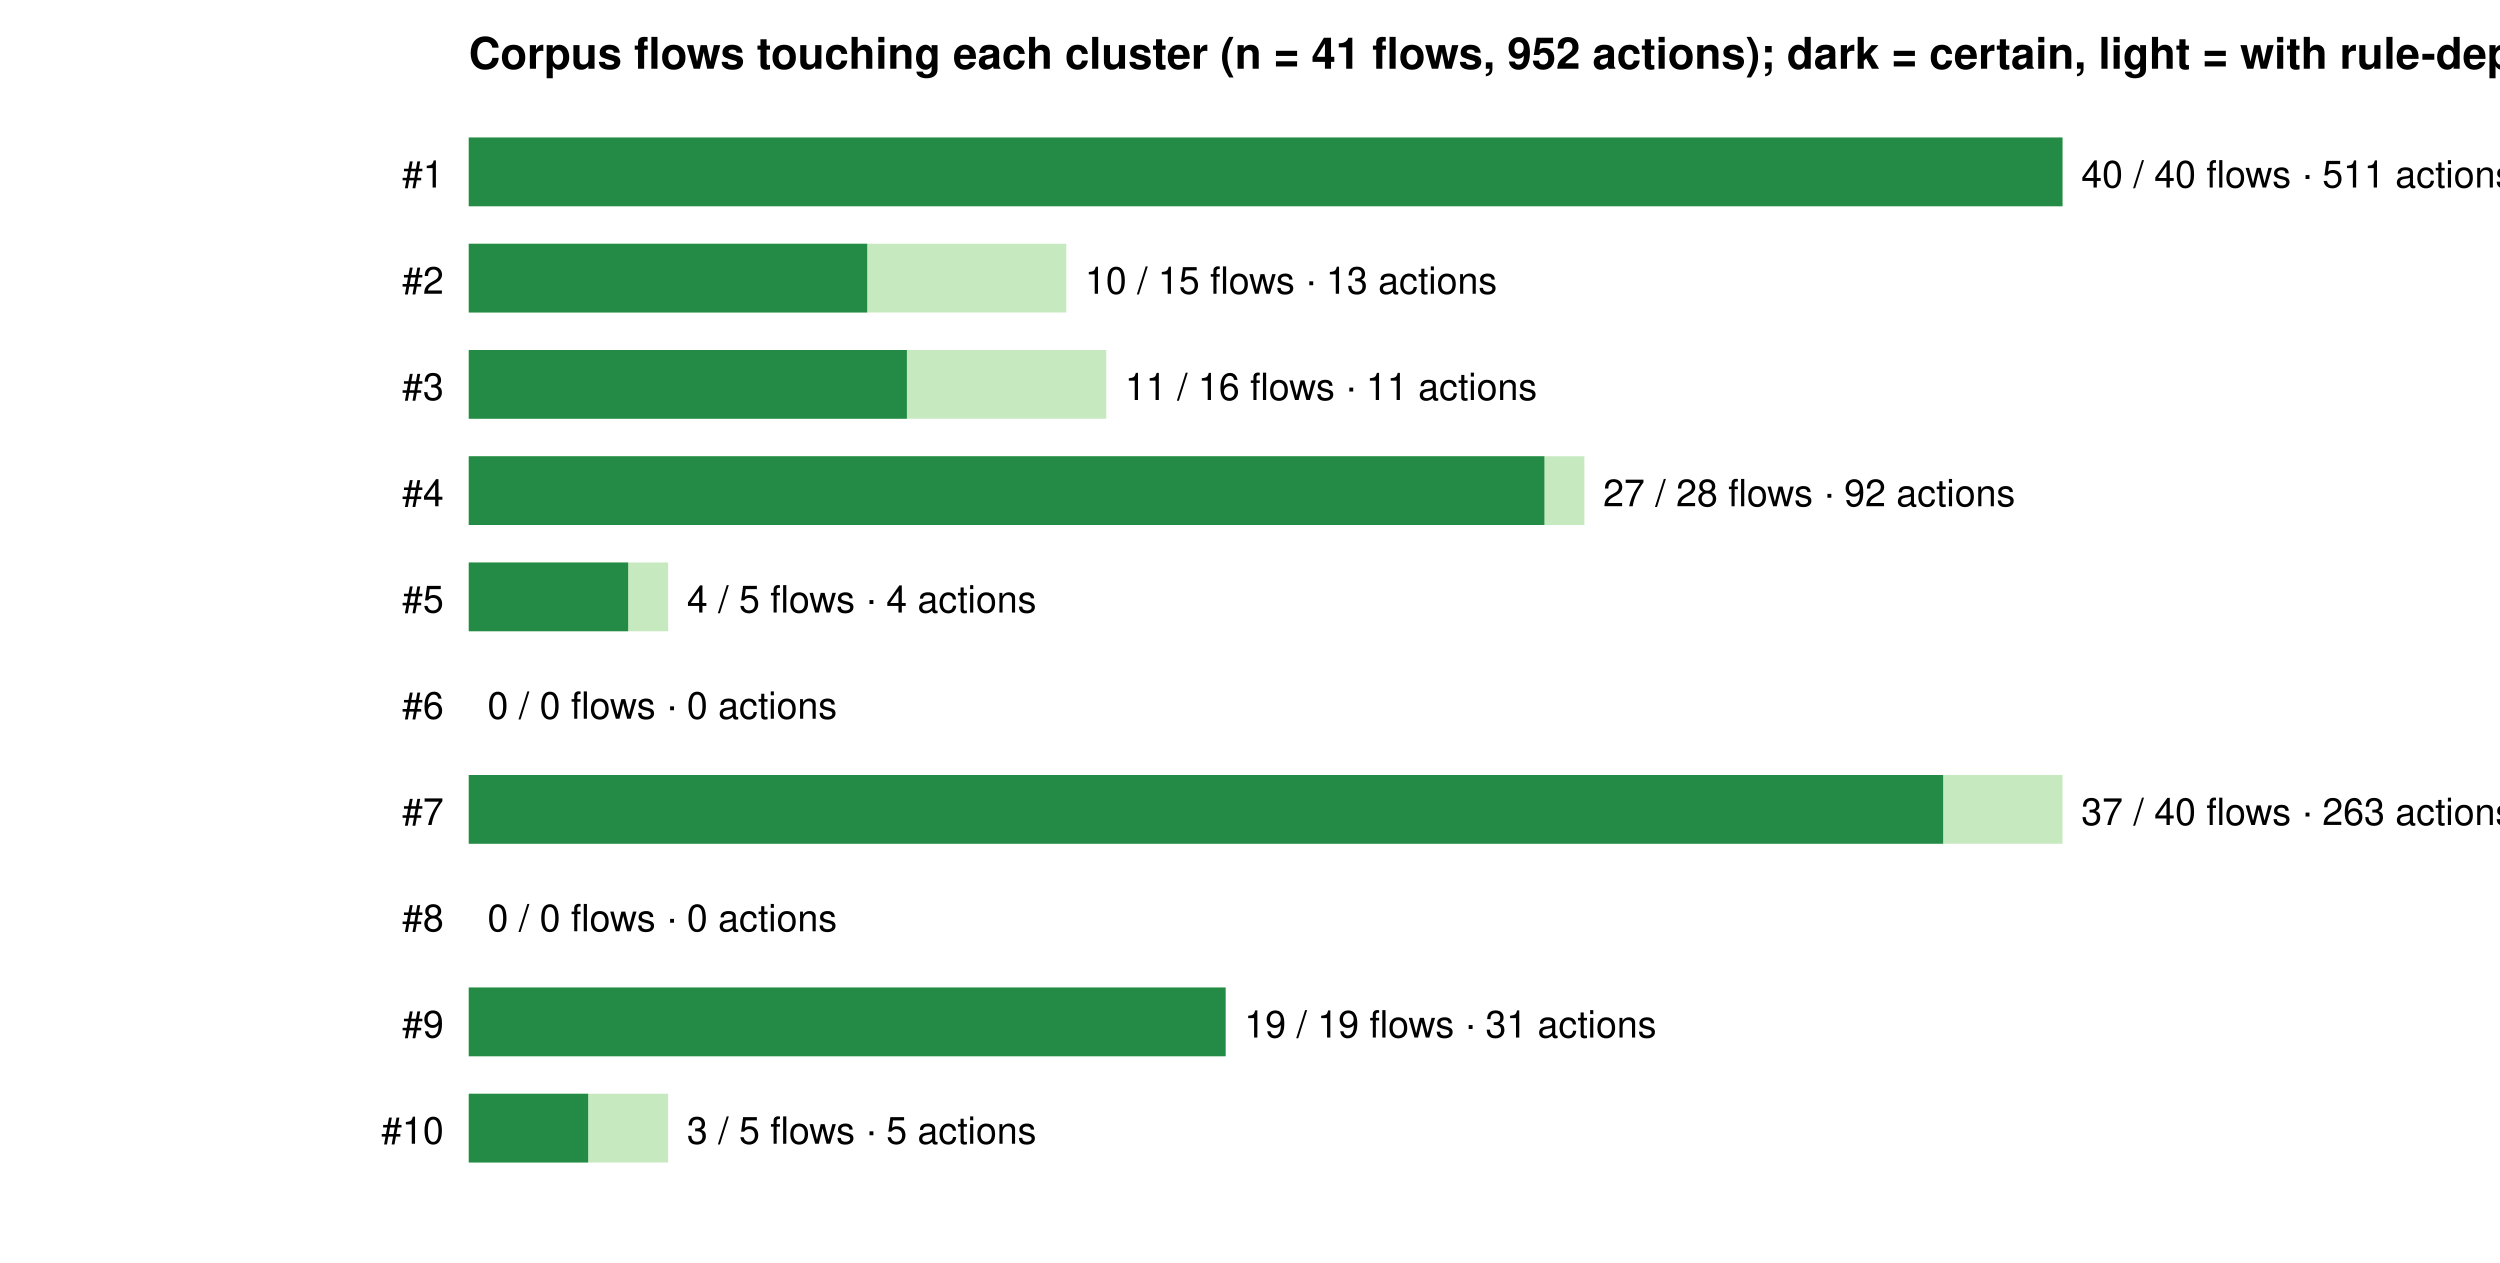
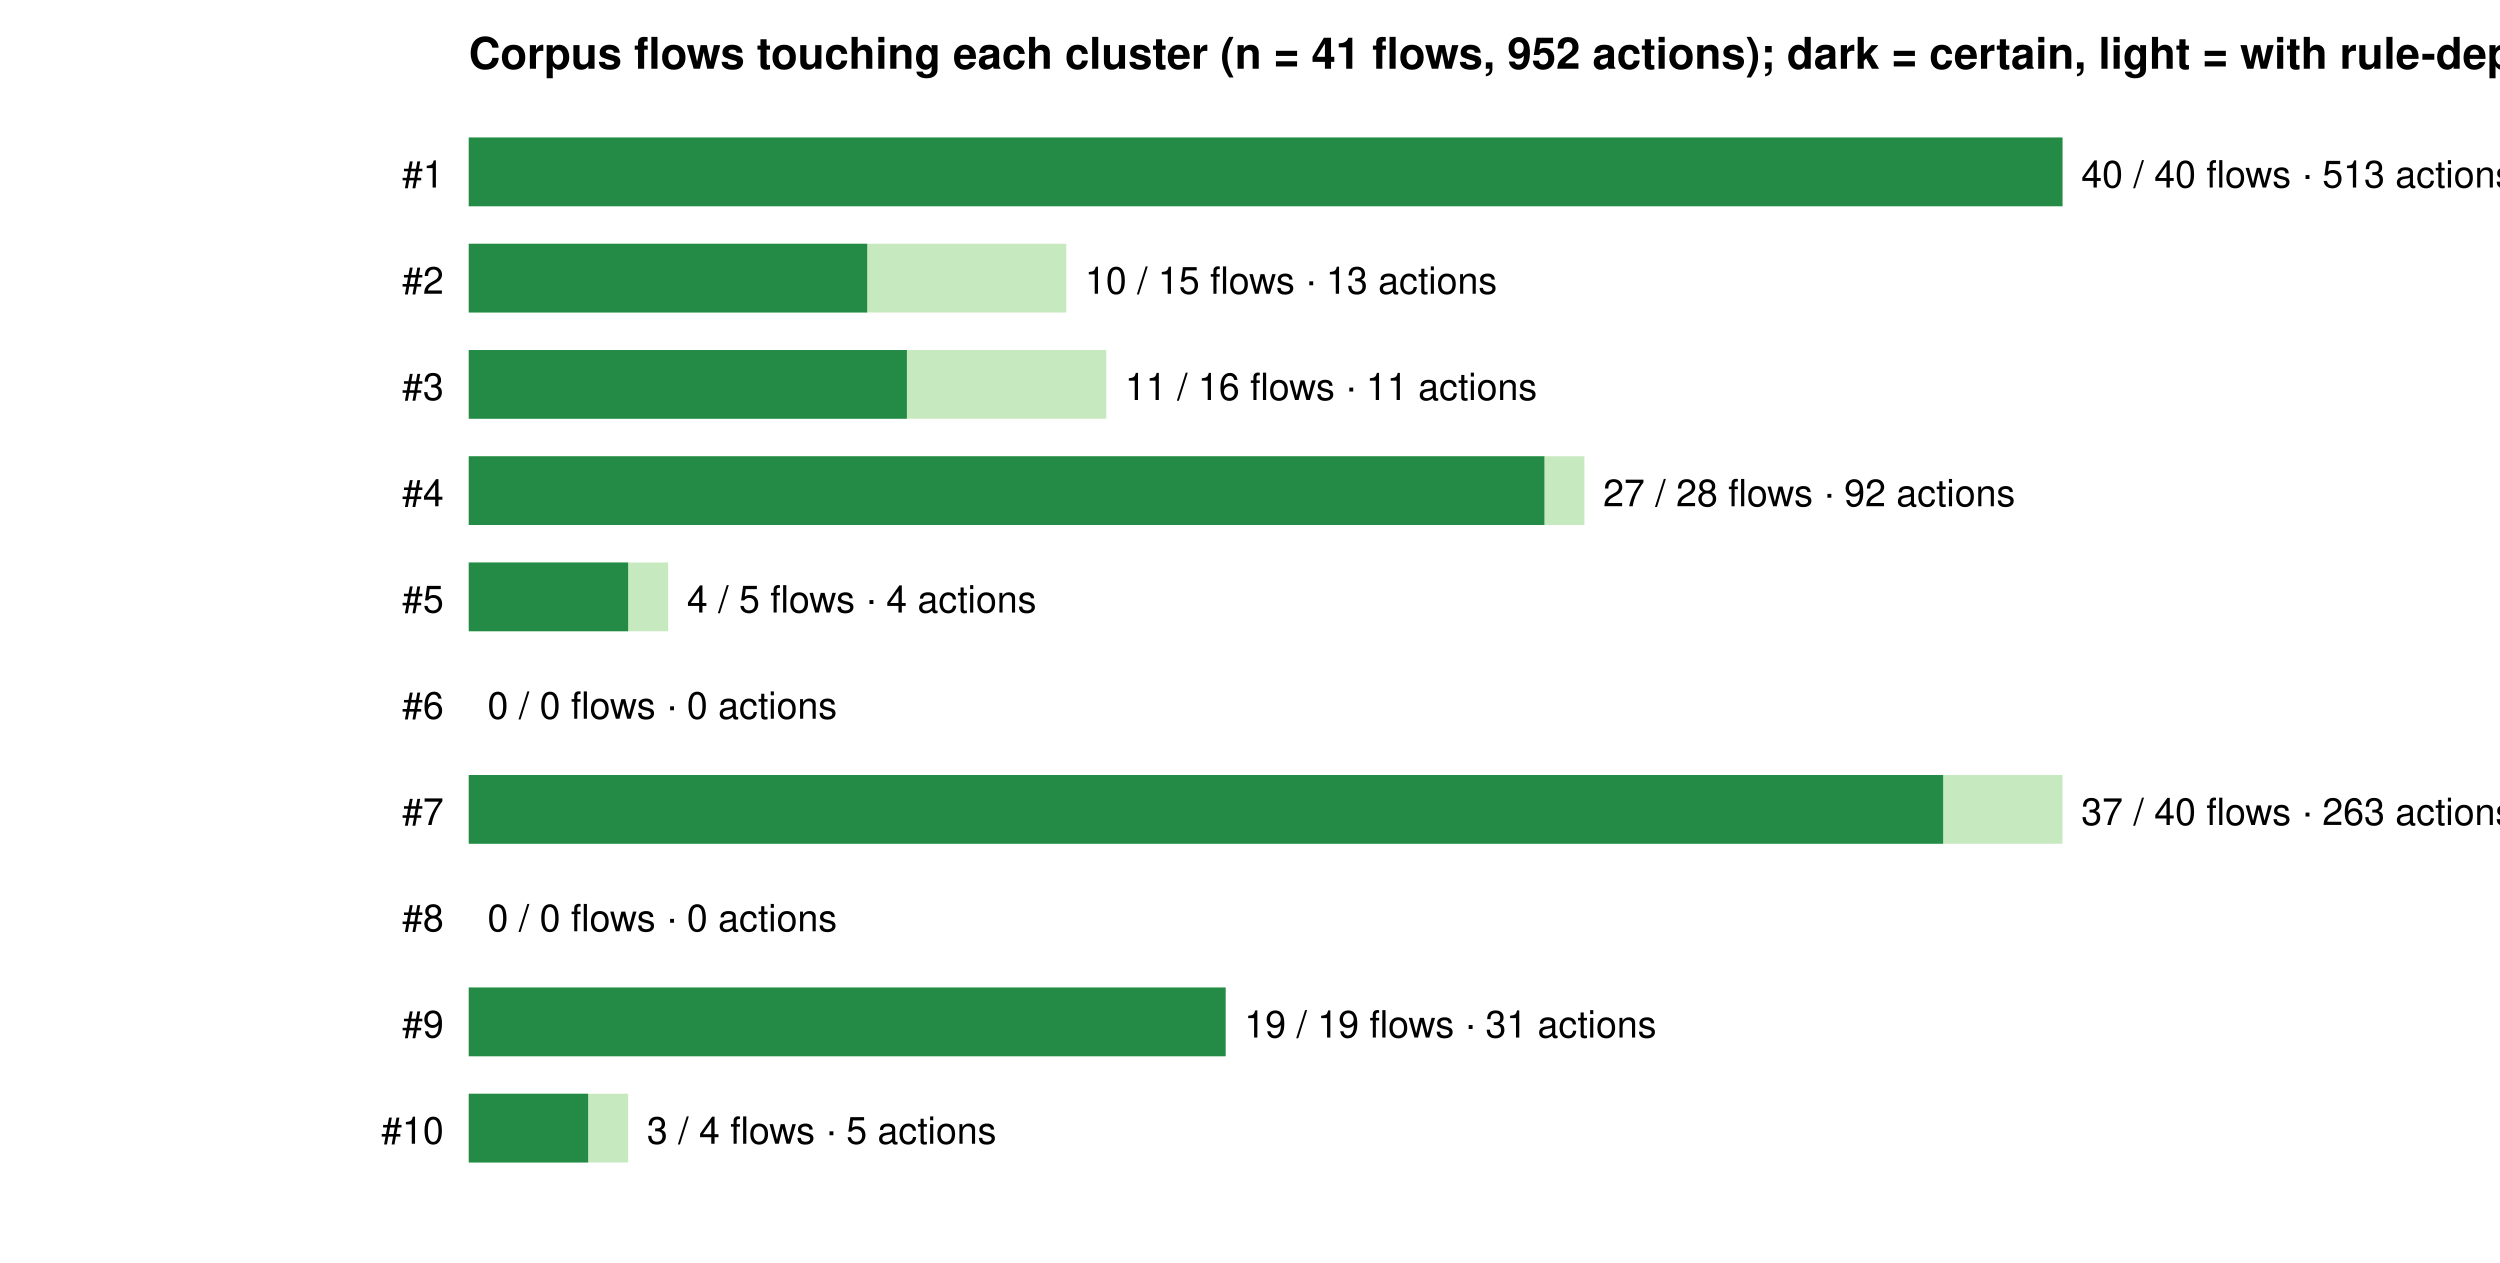
<svg xmlns="http://www.w3.org/2000/svg" width="800" height="404" viewBox="0 0 800 404" font-family="Helvetica, Arial, sans-serif" font-size="12">
  <text x="150" y="22" font-size="14" font-weight="bold">Corpus flows touching each cluster (n = 41 flows, 952 actions); dark = certain, light = with rule-dependent alternatives</text>
  <text x="142" y="60" text-anchor="end">#1</text>
  <rect x="150" y="44" width="510.0" height="22" fill="#c7e9c0" />
  <rect x="150" y="44" width="510.0" height="22" fill="#238b45" />
-   <text x="666.0" y="60">40 / 40 flows · 511 actions</text>
+   <text x="666.0" y="60">40 / 40 flows · 513 actions</text>
  <text x="142" y="94" text-anchor="end">#2</text>
  <rect x="150" y="78" width="191.2" height="22" fill="#c7e9c0" />
  <rect x="150" y="78" width="127.5" height="22" fill="#238b45" />
  <text x="347.2" y="94">10 / 15 flows · 13 actions</text>
  <text x="142" y="128" text-anchor="end">#3</text>
  <rect x="150" y="112" width="204.0" height="22" fill="#c7e9c0" />
  <rect x="150" y="112" width="140.2" height="22" fill="#238b45" />
  <text x="360.0" y="128">11 / 16 flows · 11 actions</text>
  <text x="142" y="162" text-anchor="end">#4</text>
  <rect x="150" y="146" width="357.0" height="22" fill="#c7e9c0" />
  <rect x="150" y="146" width="344.2" height="22" fill="#238b45" />
  <text x="513.0" y="162">27 / 28 flows · 92 actions</text>
  <text x="142" y="196" text-anchor="end">#5</text>
  <rect x="150" y="180" width="63.8" height="22" fill="#c7e9c0" />
  <rect x="150" y="180" width="51.0" height="22" fill="#238b45" />
  <text x="219.8" y="196">4 / 5 flows · 4 actions</text>
  <text x="142" y="230" text-anchor="end">#6</text>
  <rect x="150" y="214" width="0.0" height="22" fill="#c7e9c0" />
  <rect x="150" y="214" width="0.0" height="22" fill="#238b45" />
  <text x="156.0" y="230">0 / 0 flows · 0 actions</text>
  <text x="142" y="264" text-anchor="end">#7</text>
  <rect x="150" y="248" width="510.0" height="22" fill="#c7e9c0" />
  <rect x="150" y="248" width="471.8" height="22" fill="#238b45" />
  <text x="666.0" y="264">37 / 40 flows · 263 actions</text>
  <text x="142" y="298" text-anchor="end">#8</text>
  <rect x="150" y="282" width="0.0" height="22" fill="#c7e9c0" />
  <rect x="150" y="282" width="0.0" height="22" fill="#238b45" />
  <text x="156.0" y="298">0 / 0 flows · 0 actions</text>
  <text x="142" y="332" text-anchor="end">#9</text>
  <rect x="150" y="316" width="242.2" height="22" fill="#c7e9c0" />
  <rect x="150" y="316" width="242.2" height="22" fill="#238b45" />
  <text x="398.2" y="332">19 / 19 flows · 31 actions</text>
  <text x="142" y="366" text-anchor="end">#10</text>
-   <rect x="150" y="350" width="63.8" height="22" fill="#c7e9c0" />
+   <rect x="150" y="350" width="51.0" height="22" fill="#c7e9c0" />
  <rect x="150" y="350" width="38.2" height="22" fill="#238b45" />
-   <text x="219.8" y="366">3 / 5 flows · 5 actions</text>
+   <text x="207.0" y="366">3 / 4 flows · 5 actions</text>
</svg>
